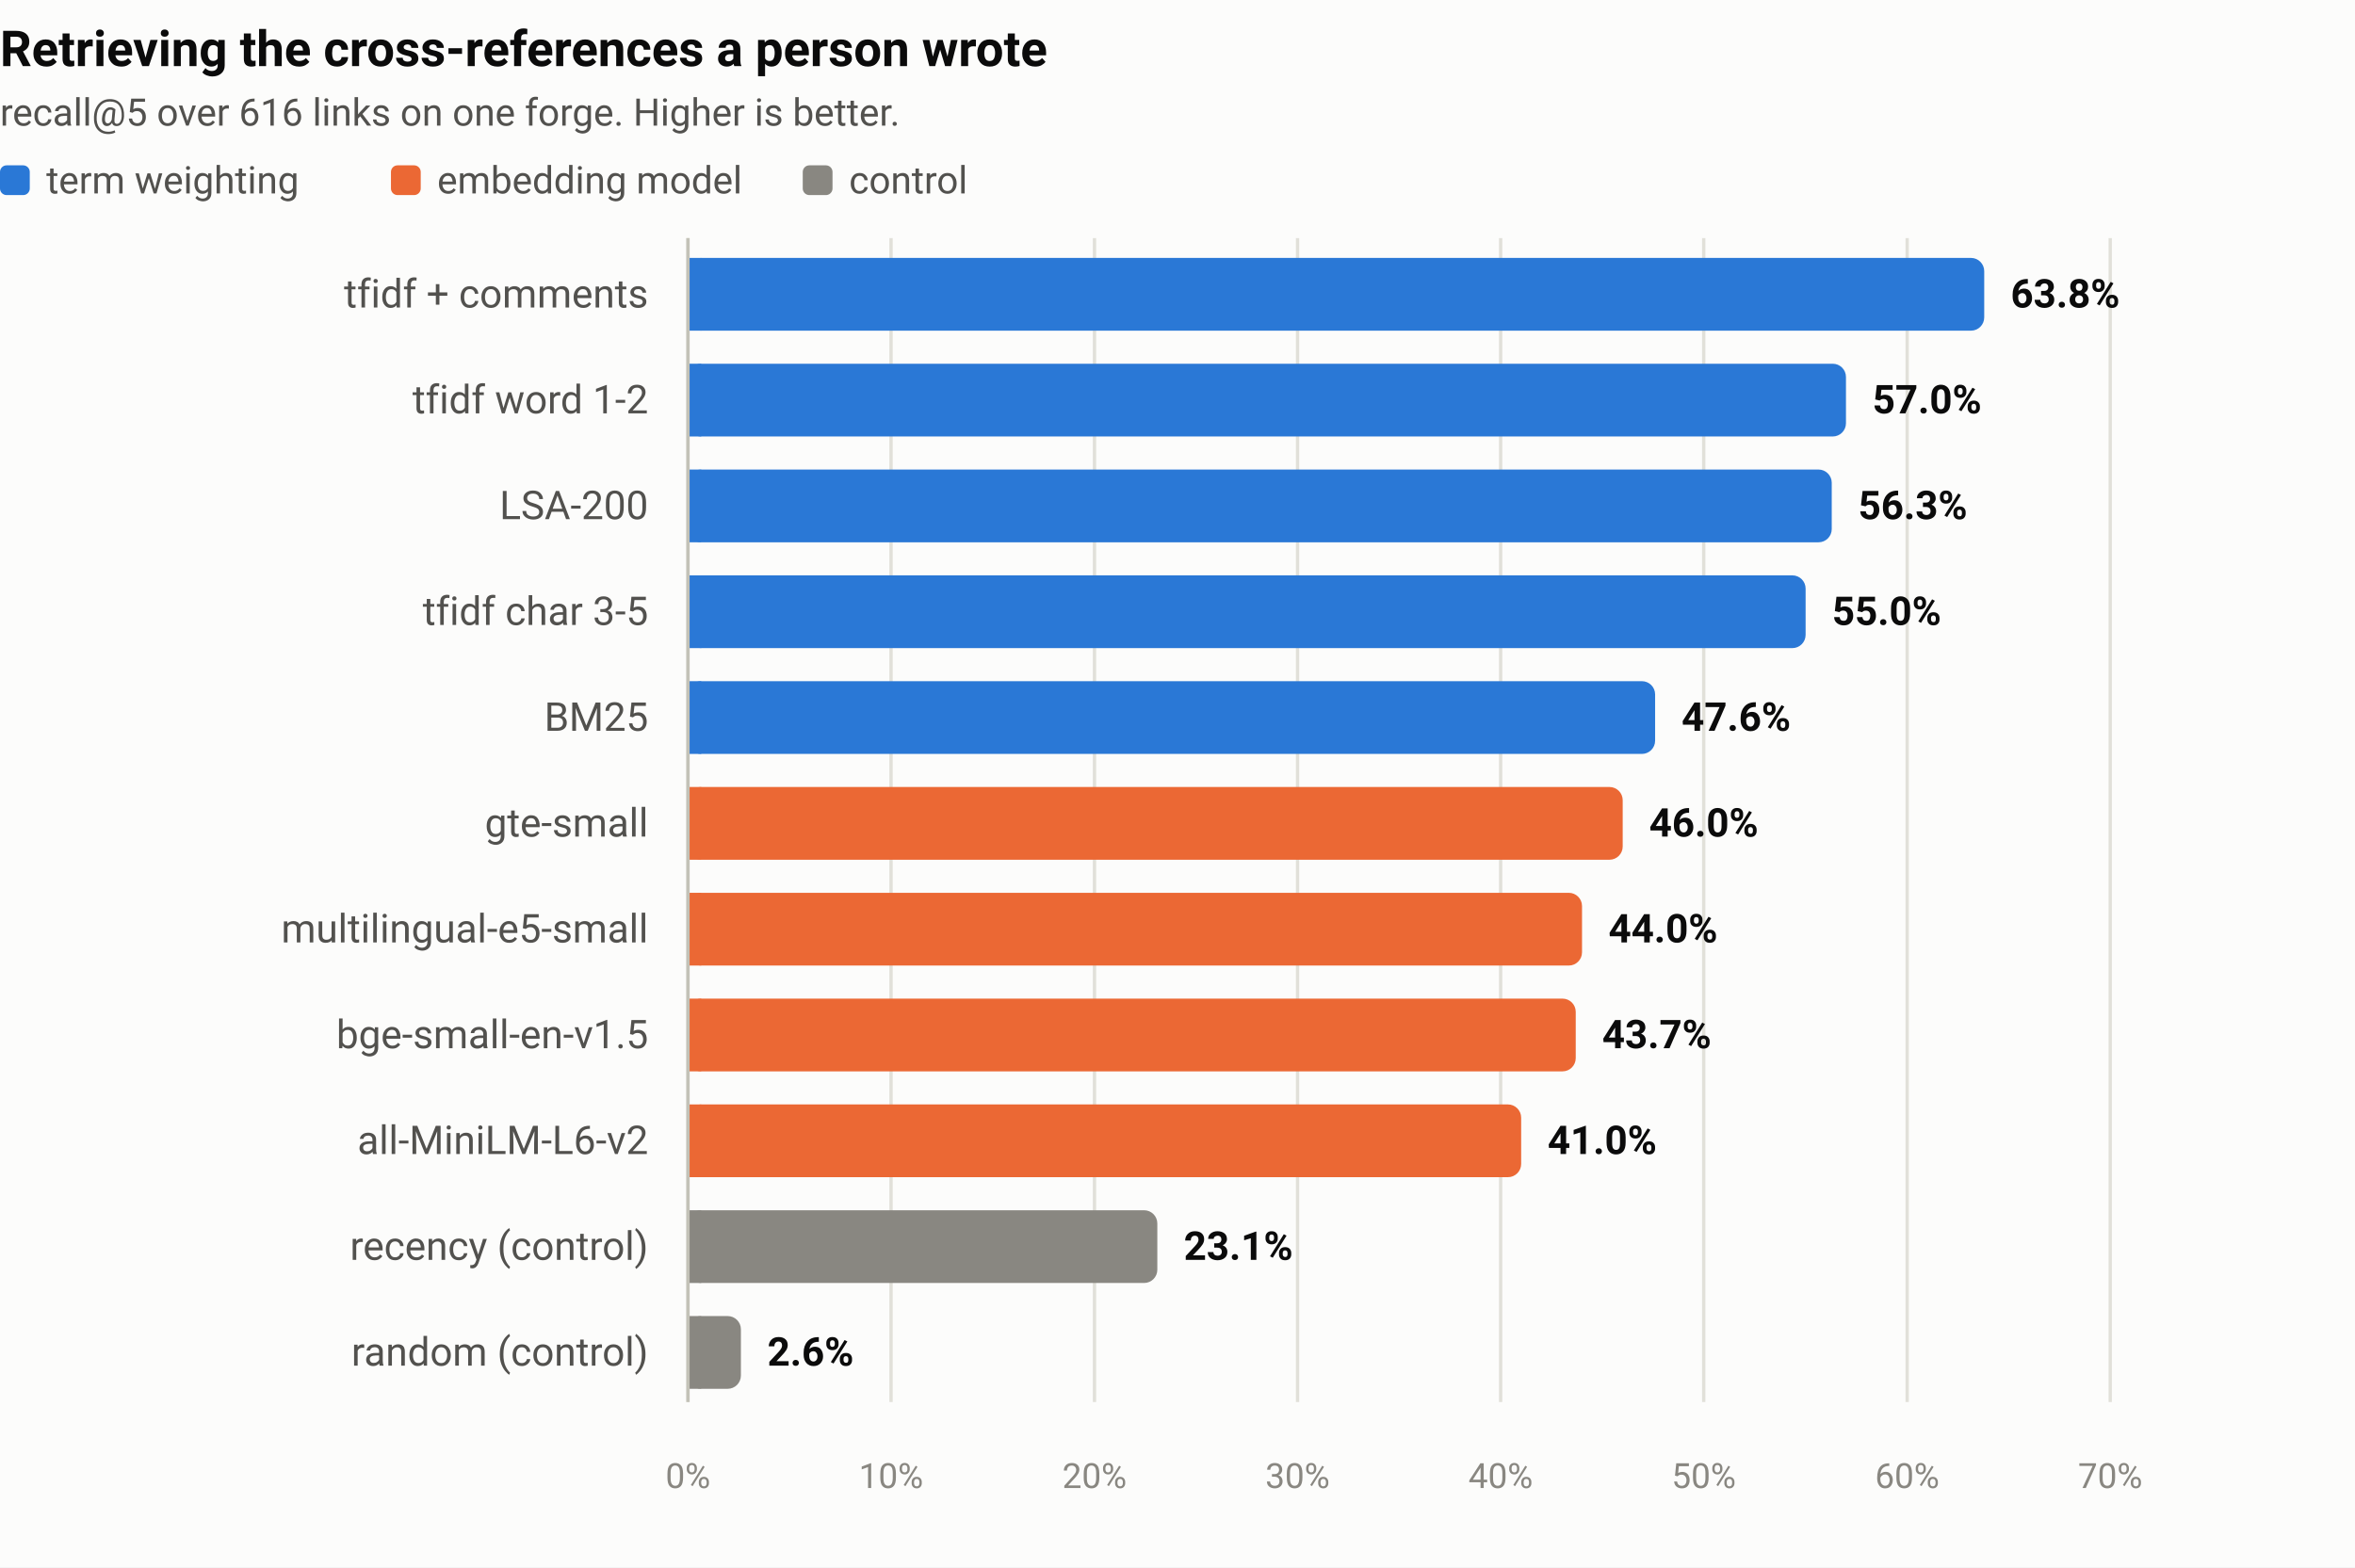
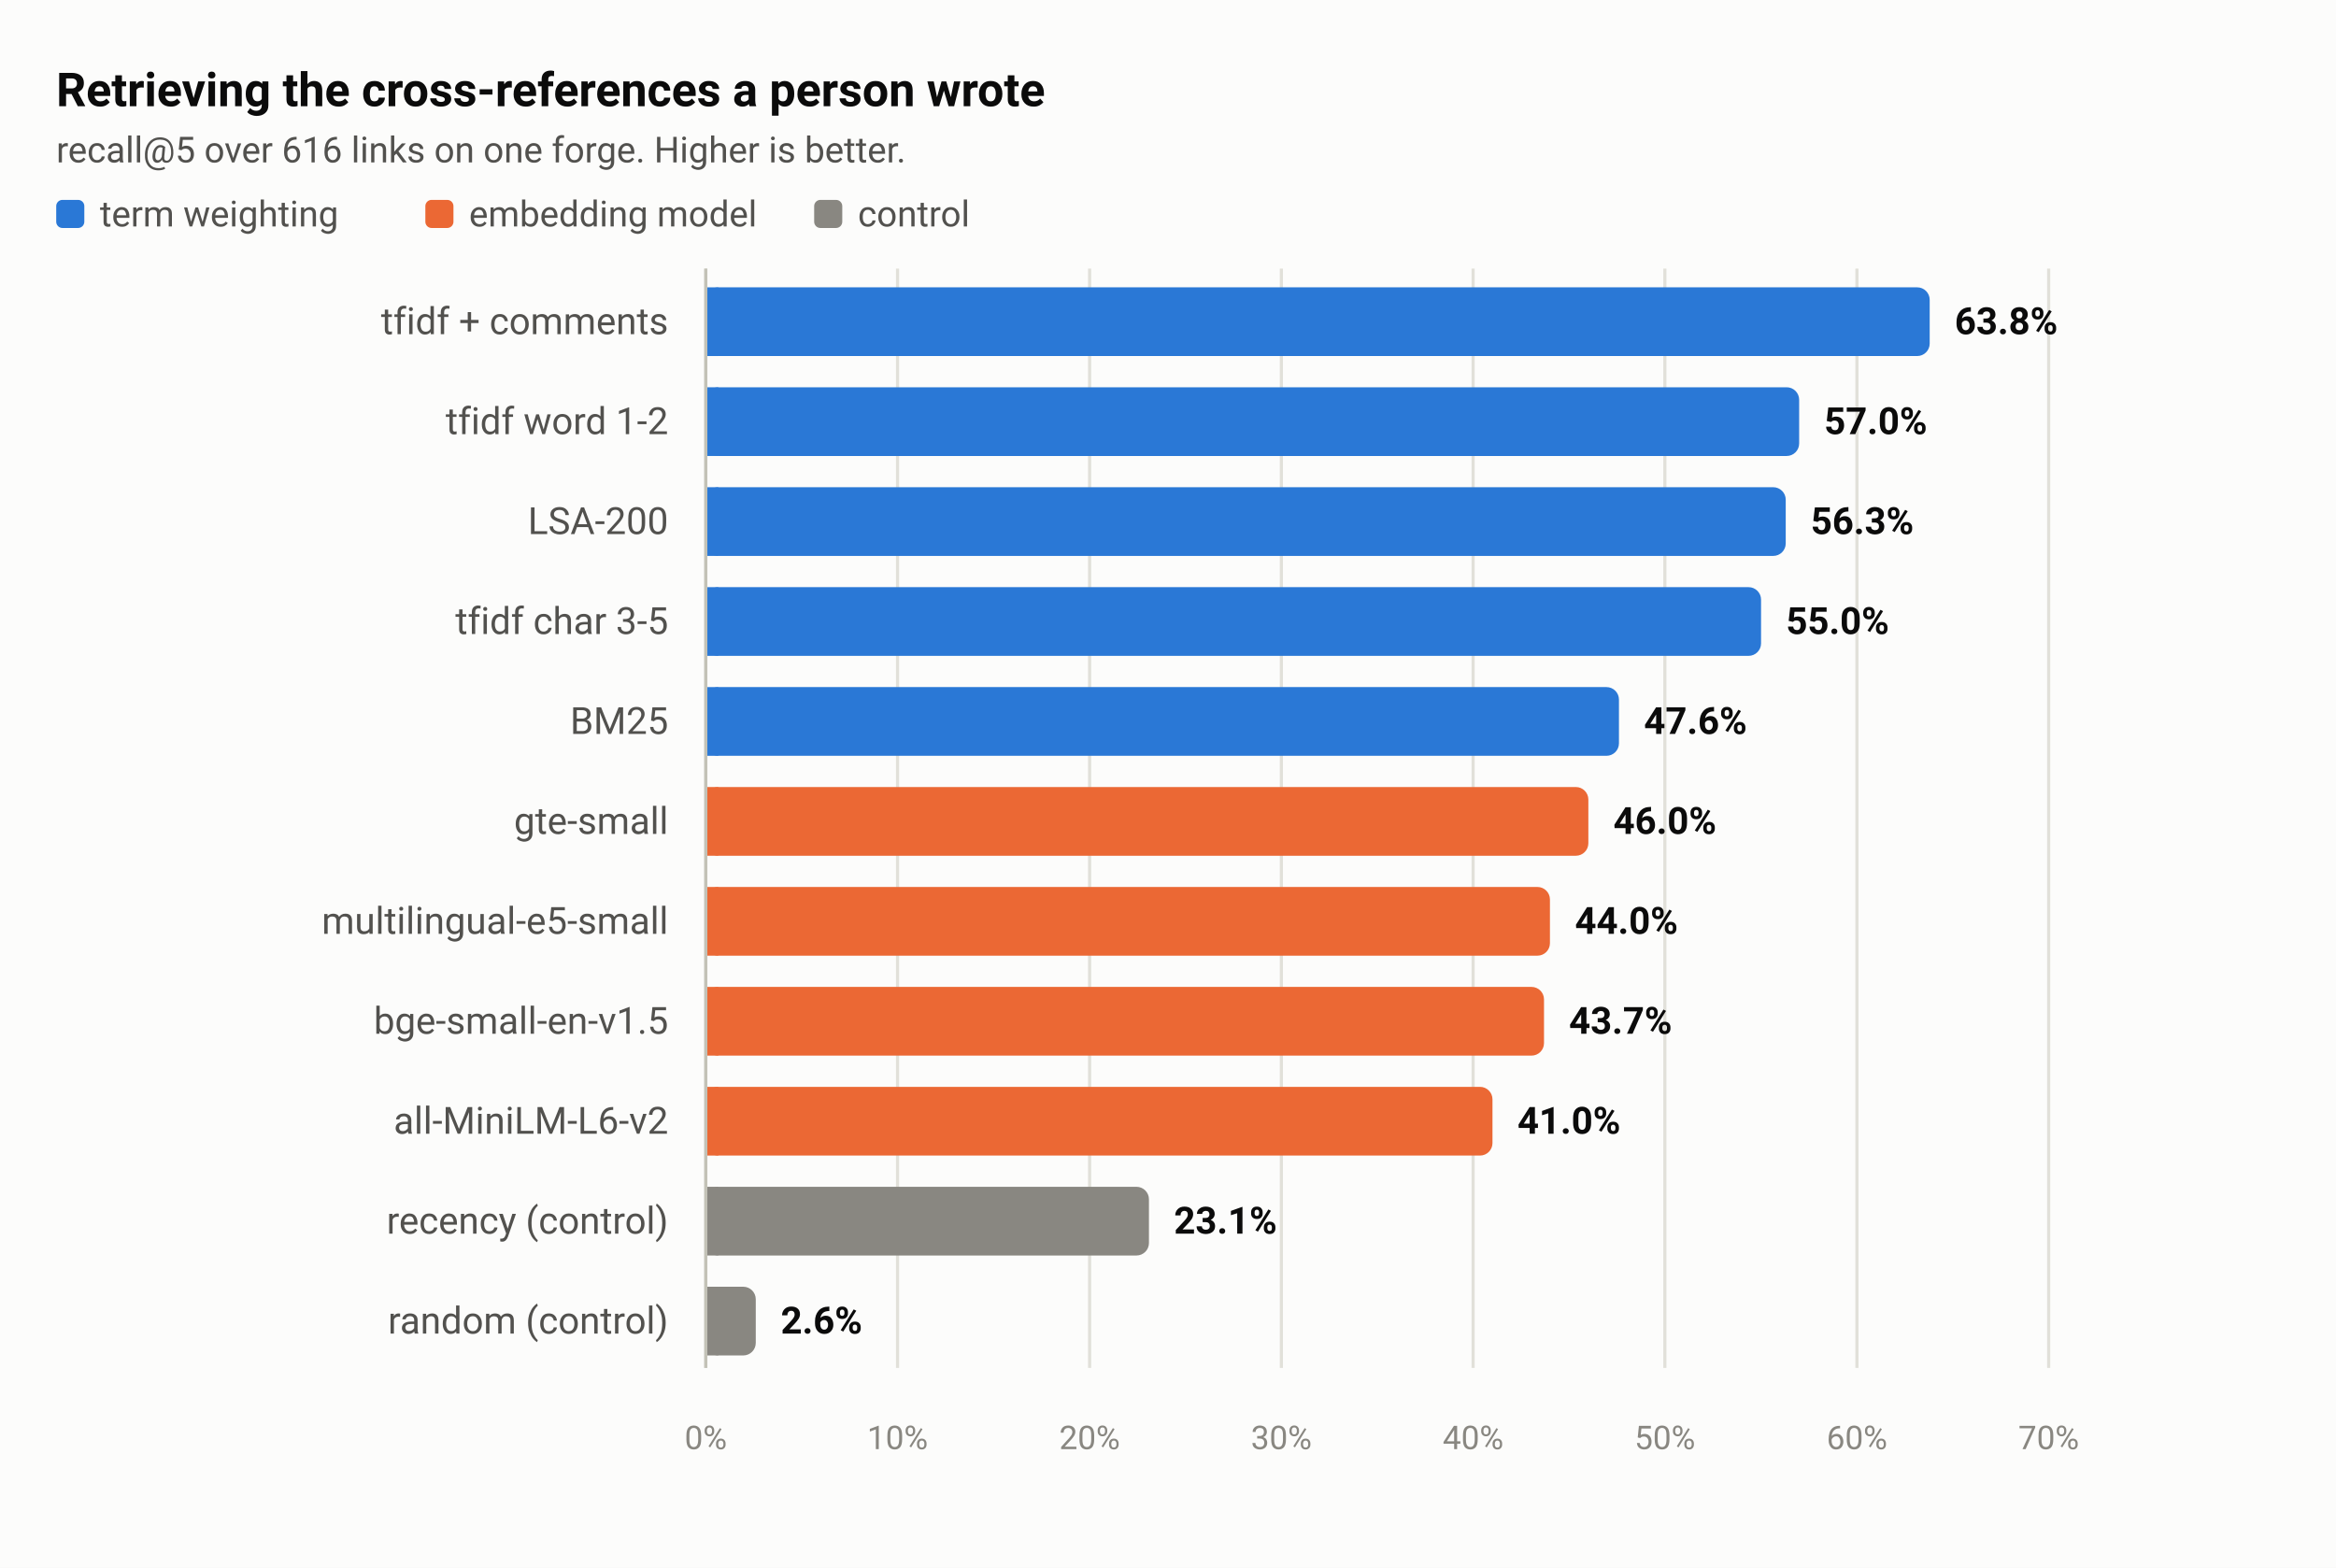
- <svg xmlns="http://www.w3.org/2000/svg" viewBox="0 0 712 474" width="712" height="474" role="img" aria-label="Recall at 5 by method. Term weighting with comments reaches 63.8 percent, the best embedding model gte-small reaches 46.0 percent, and a recency control reaches 23.1 percent.">
+ <svg xmlns="http://www.w3.org/2000/svg" viewBox="0 0 748 502" width="748" height="502" role="img" aria-label="Recall at 5 by method. Term weighting with comments reaches 63.8 percent, the best embedding model gte-small reaches 46.0 percent, and a recency control reaches 23.1 percent.">
  <style>
  text { font-family: -apple-system, BlinkMacSystemFont, "Segoe UI", Roboto, sans-serif; }
  .bg  { fill: #fcfcfb; }
  .ttl { fill: #0b0b0b; font-size: 15px; font-weight: 600; }
  .sub, .cat, .lg { fill: #52514e; }
  .sub { font-size: 11.5px; } .cat { font-size: 12px; } .lg { font-size: 11.5px; }
  .val { fill: #0b0b0b; font-size: 12px; font-weight: 600; font-variant-numeric: tabular-nums; }
  .ax  { fill: #898781; font-size: 10.5px; }
  .grid { stroke: #e1e0d9; stroke-width: 1; }
  .base { stroke: #c3c2b7; stroke-width: 1; }
  .lex { fill: #2a78d6; } .emb { fill: #eb6834; } .ctl { fill: #898781; }
  @media (prefers-color-scheme: dark) {
    .bg  { fill: #1a1a19; }
    .ttl, .val { fill: #ffffff; }
    .sub, .cat, .lg { fill: #c3c2b7; }
    .grid { stroke: #2c2c2a; } .base { stroke: #383835; }
    .lex { fill: #3987e5; } .emb { fill: #d95926; }
  }
</style>
-   <rect class="bg" x="0" y="0" width="712" height="474" />
-   <text class="ttl" x="0" y="20">Retrieving the cross-references a person wrote</text>
-   <text class="sub" x="0" y="38">recall@5 over 616 links on one forge. Higher is better.</text>
-   <rect class="lex" x="0" y="50" width="9" height="9" rx="2" />
-   <text class="lg" x="14" y="58.5">term weighting</text>
-   <rect class="emb" x="118.2" y="50" width="9" height="9" rx="2" />
-   <text class="lg" x="132.2" y="58.5">embedding model</text>
-   <rect class="ctl" x="242.7" y="50" width="9" height="9" rx="2" />
-   <text class="lg" x="256.7" y="58.5">control</text>
-   <line class="grid" x1="208.0" y1="72" x2="208.0" y2="424" />
-   <text class="ax" x="208.0" y="450" text-anchor="middle">0%</text>
-   <line class="grid" x1="269.4" y1="72" x2="269.4" y2="424" />
-   <text class="ax" x="269.4" y="450" text-anchor="middle">10%</text>
-   <line class="grid" x1="330.9" y1="72" x2="330.9" y2="424" />
-   <text class="ax" x="330.9" y="450" text-anchor="middle">20%</text>
-   <line class="grid" x1="392.3" y1="72" x2="392.3" y2="424" />
-   <text class="ax" x="392.3" y="450" text-anchor="middle">30%</text>
-   <line class="grid" x1="453.7" y1="72" x2="453.7" y2="424" />
-   <text class="ax" x="453.7" y="450" text-anchor="middle">40%</text>
-   <line class="grid" x1="515.1" y1="72" x2="515.1" y2="424" />
-   <text class="ax" x="515.1" y="450" text-anchor="middle">50%</text>
-   <line class="grid" x1="576.6" y1="72" x2="576.6" y2="424" />
-   <text class="ax" x="576.6" y="450" text-anchor="middle">60%</text>
-   <line class="grid" x1="638.0" y1="72" x2="638.0" y2="424" />
-   <text class="ax" x="638.0" y="450" text-anchor="middle">70%</text>
-   <text class="cat" x="196" y="93.0" text-anchor="end">tfidf + comments</text>
-   <rect class="lex" x="208" y="78" width="391.9" height="22" rx="4" />
-   <rect class="lex" x="208" y="78" width="4" height="22" />
-   <text class="val" x="607.9" y="93.0">63.8%</text>
-   <text class="cat" x="196" y="125.0" text-anchor="end">tfidf word 1-2</text>
-   <rect class="lex" x="208" y="110" width="350.1" height="22" rx="4" />
-   <rect class="lex" x="208" y="110" width="4" height="22" />
-   <text class="val" x="566.1" y="125.0">57.0%</text>
-   <text class="cat" x="196" y="157.0" text-anchor="end">LSA-200</text>
-   <rect class="lex" x="208" y="142" width="345.8" height="22" rx="4" />
-   <rect class="lex" x="208" y="142" width="4" height="22" />
-   <text class="val" x="561.8" y="157.0">56.3%</text>
-   <text class="cat" x="196" y="189.0" text-anchor="end">tfidf char 3-5</text>
-   <rect class="lex" x="208" y="174" width="337.9" height="22" rx="4" />
-   <rect class="lex" x="208" y="174" width="4" height="22" />
-   <text class="val" x="553.9" y="189.0">55.0%</text>
-   <text class="cat" x="196" y="221.0" text-anchor="end">BM25</text>
-   <rect class="lex" x="208" y="206" width="292.4" height="22" rx="4" />
-   <rect class="lex" x="208" y="206" width="4" height="22" />
-   <text class="val" x="508.4" y="221.0">47.6%</text>
-   <text class="cat" x="196" y="253.0" text-anchor="end">gte-small</text>
-   <rect class="emb" x="208" y="238" width="282.6" height="22" rx="4" />
-   <rect class="emb" x="208" y="238" width="4" height="22" />
-   <text class="val" x="498.6" y="253.0">46.0%</text>
-   <text class="cat" x="196" y="285.0" text-anchor="end">multilingual-e5-small</text>
-   <rect class="emb" x="208" y="270" width="270.3" height="22" rx="4" />
-   <rect class="emb" x="208" y="270" width="4" height="22" />
-   <text class="val" x="486.3" y="285.0">44.0%</text>
-   <text class="cat" x="196" y="317.0" text-anchor="end">bge-small-en-v1.5</text>
-   <rect class="emb" x="208" y="302" width="268.4" height="22" rx="4" />
-   <rect class="emb" x="208" y="302" width="4" height="22" />
-   <text class="val" x="484.4" y="317.0">43.7%</text>
-   <text class="cat" x="196" y="349.0" text-anchor="end">all-MiniLM-L6-v2</text>
-   <rect class="emb" x="208" y="334" width="251.9" height="22" rx="4" />
-   <rect class="emb" x="208" y="334" width="4" height="22" />
-   <text class="val" x="467.9" y="349.0">41.0%</text>
-   <text class="cat" x="196" y="381.0" text-anchor="end">recency (control)</text>
-   <rect class="ctl" x="208" y="366" width="141.9" height="22" rx="4" />
-   <rect class="ctl" x="208" y="366" width="4" height="22" />
-   <text class="val" x="357.9" y="381.0">23.1%</text>
-   <text class="cat" x="196" y="413.0" text-anchor="end">random (control)</text>
-   <rect class="ctl" x="208" y="398" width="16.0" height="22" rx="4" />
-   <rect class="ctl" x="208" y="398" width="4" height="22" />
-   <text class="val" x="232.0" y="413.0">2.6%</text>
-   <line class="base" x1="208" y1="72" x2="208" y2="424" />
+   <rect class="bg" x="0" y="0" width="748" height="502" />
+   <g transform="translate(18,14)">
+     <text class="ttl" x="0" y="20">Retrieving the cross-references a person wrote</text>
+     <text class="sub" x="0" y="38">recall@5 over 616 links on one forge. Higher is better.</text>
+     <rect class="lex" x="0" y="50" width="9" height="9" rx="2" />
+     <text class="lg" x="14" y="58.5">term weighting</text>
+     <rect class="emb" x="118.2" y="50" width="9" height="9" rx="2" />
+     <text class="lg" x="132.2" y="58.5">embedding model</text>
+     <rect class="ctl" x="242.7" y="50" width="9" height="9" rx="2" />
+     <text class="lg" x="256.7" y="58.5">control</text>
+     <line class="grid" x1="208.0" y1="72" x2="208.0" y2="424" />
+     <text class="ax" x="208.0" y="450" text-anchor="middle">0%</text>
+     <line class="grid" x1="269.4" y1="72" x2="269.4" y2="424" />
+     <text class="ax" x="269.4" y="450" text-anchor="middle">10%</text>
+     <line class="grid" x1="330.9" y1="72" x2="330.9" y2="424" />
+     <text class="ax" x="330.9" y="450" text-anchor="middle">20%</text>
+     <line class="grid" x1="392.3" y1="72" x2="392.3" y2="424" />
+     <text class="ax" x="392.3" y="450" text-anchor="middle">30%</text>
+     <line class="grid" x1="453.7" y1="72" x2="453.7" y2="424" />
+     <text class="ax" x="453.7" y="450" text-anchor="middle">40%</text>
+     <line class="grid" x1="515.1" y1="72" x2="515.1" y2="424" />
+     <text class="ax" x="515.1" y="450" text-anchor="middle">50%</text>
+     <line class="grid" x1="576.6" y1="72" x2="576.6" y2="424" />
+     <text class="ax" x="576.6" y="450" text-anchor="middle">60%</text>
+     <line class="grid" x1="638.0" y1="72" x2="638.0" y2="424" />
+     <text class="ax" x="638.0" y="450" text-anchor="middle">70%</text>
+     <text class="cat" x="196" y="93.0" text-anchor="end">tfidf + comments</text>
+     <rect class="lex" x="208" y="78" width="391.9" height="22" rx="4" />
+     <rect class="lex" x="208" y="78" width="4" height="22" />
+     <text class="val" x="607.9" y="93.0">63.8%</text>
+     <text class="cat" x="196" y="125.0" text-anchor="end">tfidf word 1-2</text>
+     <rect class="lex" x="208" y="110" width="350.1" height="22" rx="4" />
+     <rect class="lex" x="208" y="110" width="4" height="22" />
+     <text class="val" x="566.1" y="125.0">57.0%</text>
+     <text class="cat" x="196" y="157.0" text-anchor="end">LSA-200</text>
+     <rect class="lex" x="208" y="142" width="345.8" height="22" rx="4" />
+     <rect class="lex" x="208" y="142" width="4" height="22" />
+     <text class="val" x="561.8" y="157.0">56.3%</text>
+     <text class="cat" x="196" y="189.0" text-anchor="end">tfidf char 3-5</text>
+     <rect class="lex" x="208" y="174" width="337.9" height="22" rx="4" />
+     <rect class="lex" x="208" y="174" width="4" height="22" />
+     <text class="val" x="553.9" y="189.0">55.0%</text>
+     <text class="cat" x="196" y="221.0" text-anchor="end">BM25</text>
+     <rect class="lex" x="208" y="206" width="292.4" height="22" rx="4" />
+     <rect class="lex" x="208" y="206" width="4" height="22" />
+     <text class="val" x="508.4" y="221.0">47.6%</text>
+     <text class="cat" x="196" y="253.0" text-anchor="end">gte-small</text>
+     <rect class="emb" x="208" y="238" width="282.6" height="22" rx="4" />
+     <rect class="emb" x="208" y="238" width="4" height="22" />
+     <text class="val" x="498.6" y="253.0">46.0%</text>
+     <text class="cat" x="196" y="285.0" text-anchor="end">multilingual-e5-small</text>
+     <rect class="emb" x="208" y="270" width="270.3" height="22" rx="4" />
+     <rect class="emb" x="208" y="270" width="4" height="22" />
+     <text class="val" x="486.3" y="285.0">44.0%</text>
+     <text class="cat" x="196" y="317.0" text-anchor="end">bge-small-en-v1.5</text>
+     <rect class="emb" x="208" y="302" width="268.4" height="22" rx="4" />
+     <rect class="emb" x="208" y="302" width="4" height="22" />
+     <text class="val" x="484.4" y="317.0">43.7%</text>
+     <text class="cat" x="196" y="349.0" text-anchor="end">all-MiniLM-L6-v2</text>
+     <rect class="emb" x="208" y="334" width="251.9" height="22" rx="4" />
+     <rect class="emb" x="208" y="334" width="4" height="22" />
+     <text class="val" x="467.9" y="349.0">41.0%</text>
+     <text class="cat" x="196" y="381.0" text-anchor="end">recency (control)</text>
+     <rect class="ctl" x="208" y="366" width="141.9" height="22" rx="4" />
+     <rect class="ctl" x="208" y="366" width="4" height="22" />
+     <text class="val" x="357.9" y="381.0">23.1%</text>
+     <text class="cat" x="196" y="413.0" text-anchor="end">random (control)</text>
+     <rect class="ctl" x="208" y="398" width="16.0" height="22" rx="4" />
+     <rect class="ctl" x="208" y="398" width="4" height="22" />
+     <text class="val" x="232.0" y="413.0">2.6%</text>
+     <line class="base" x1="208" y1="72" x2="208" y2="424" />
+   </g>
</svg>
